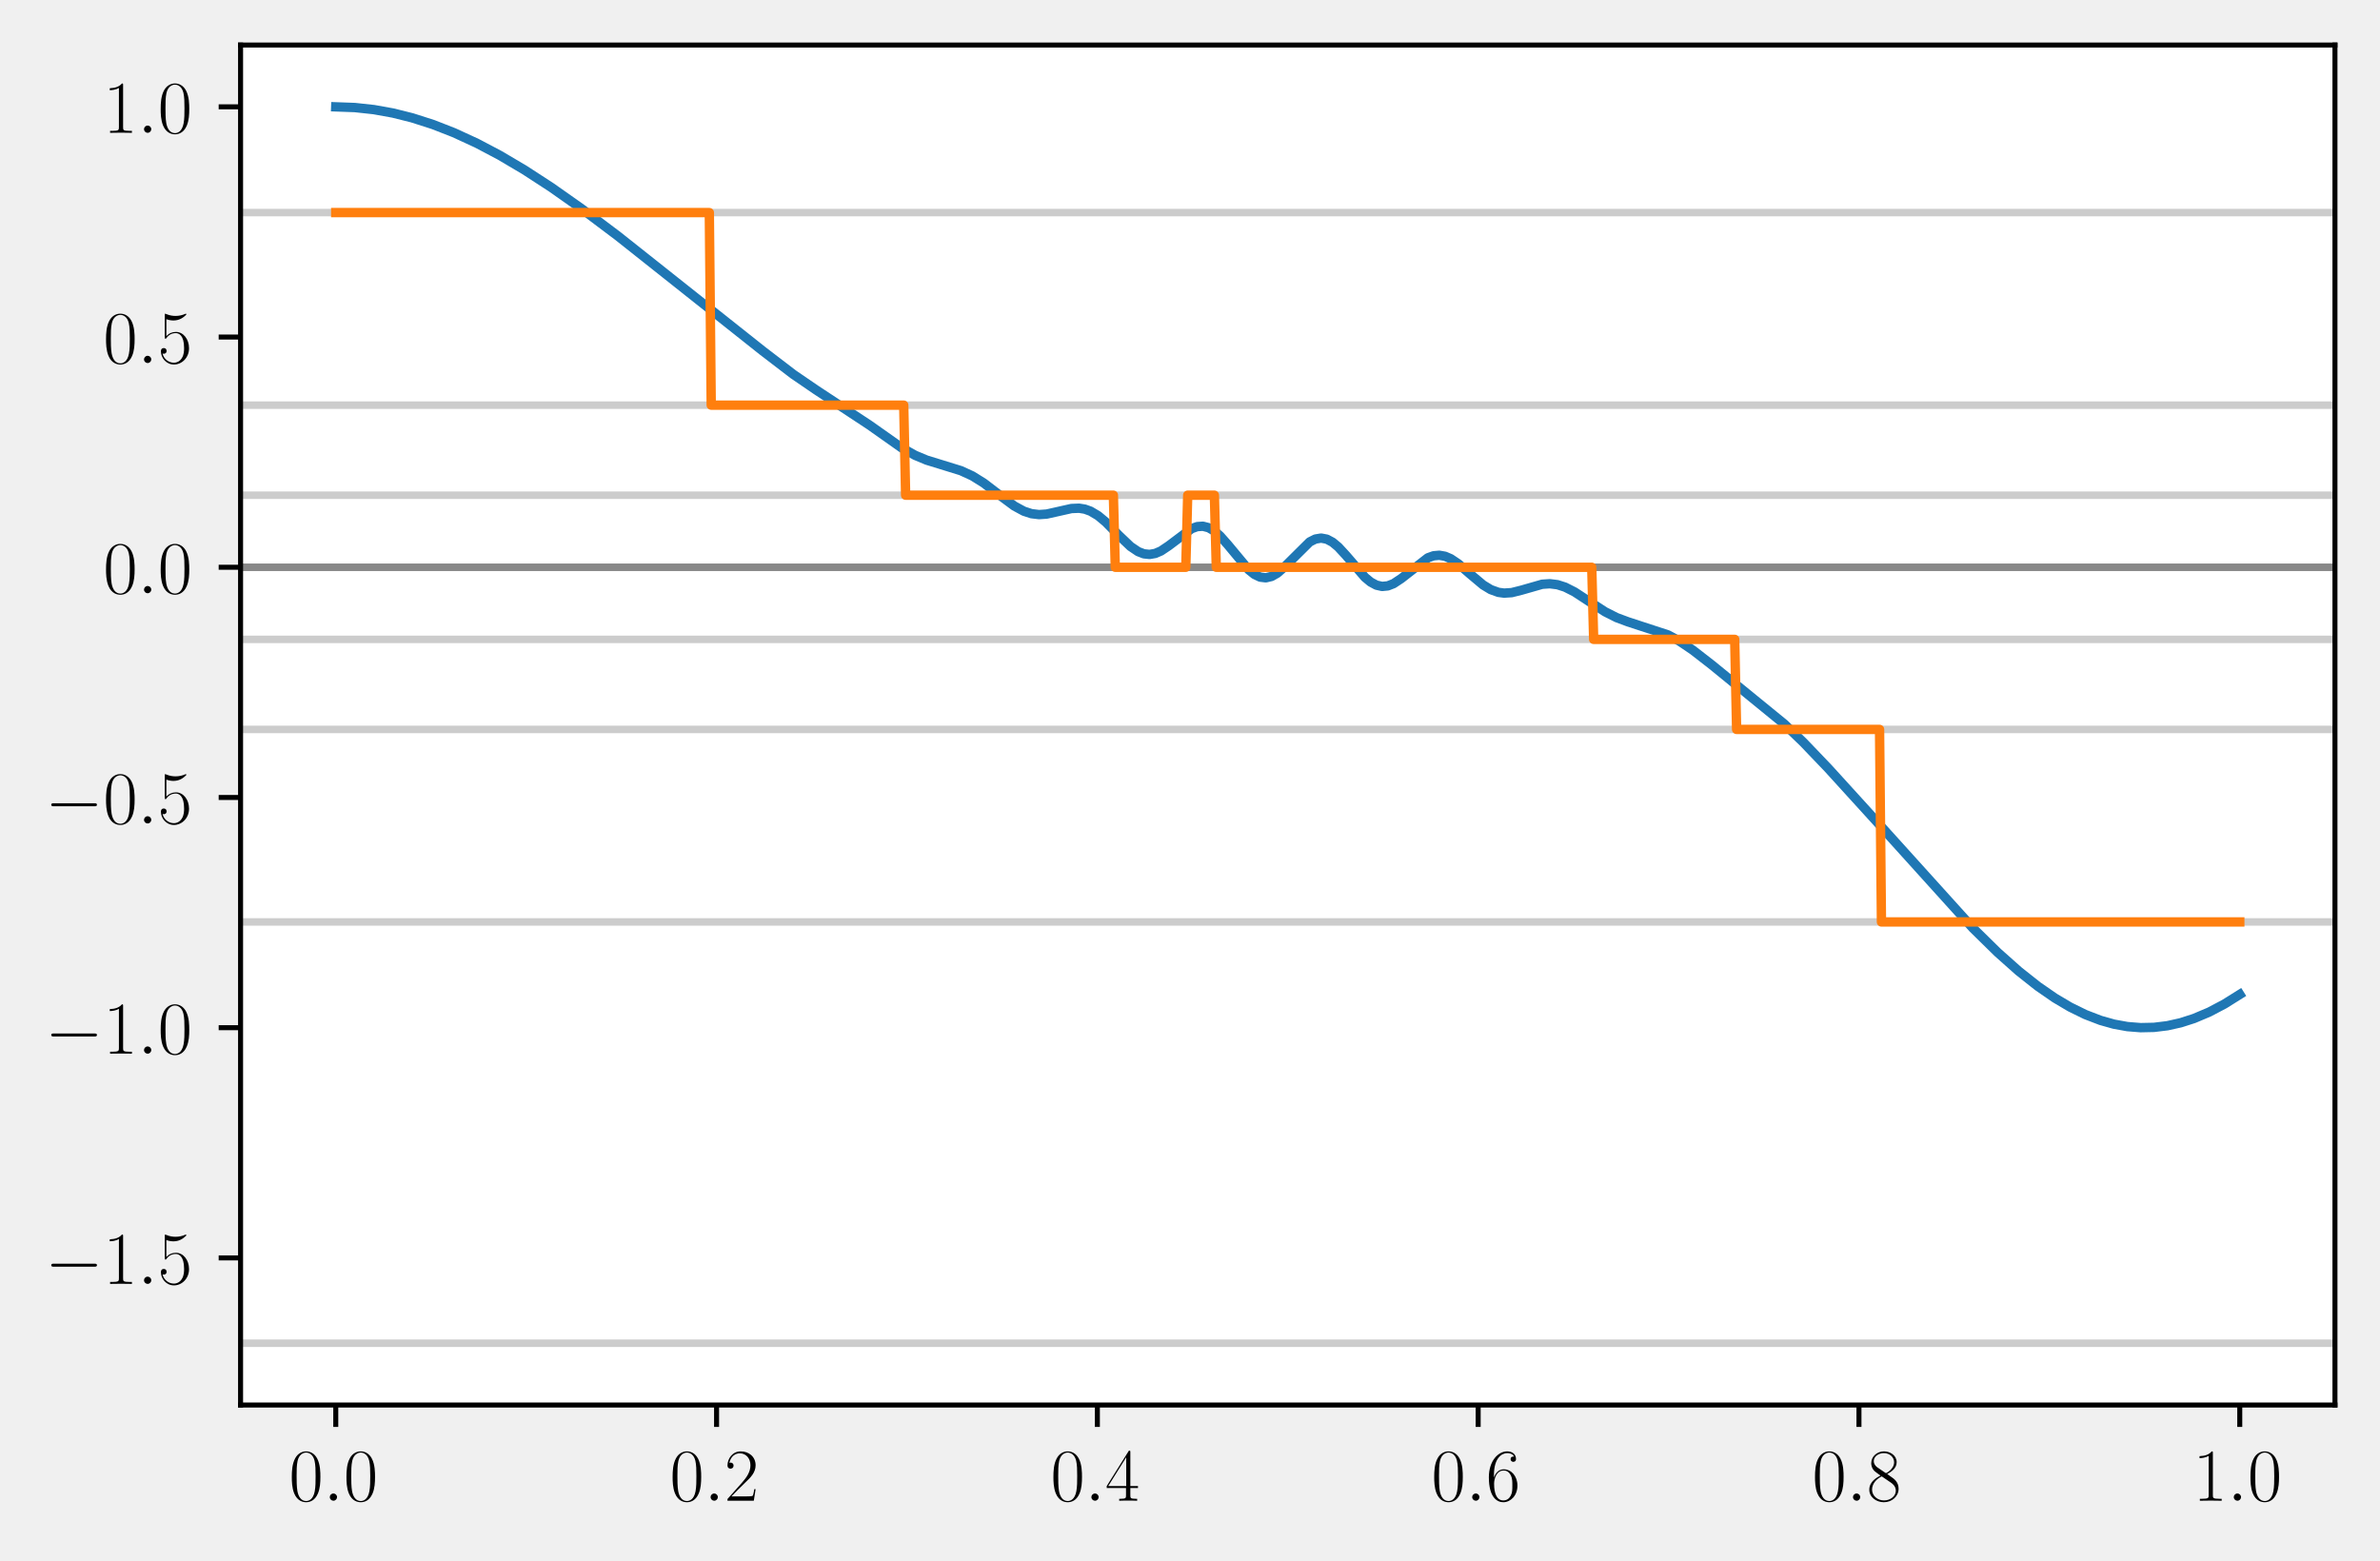
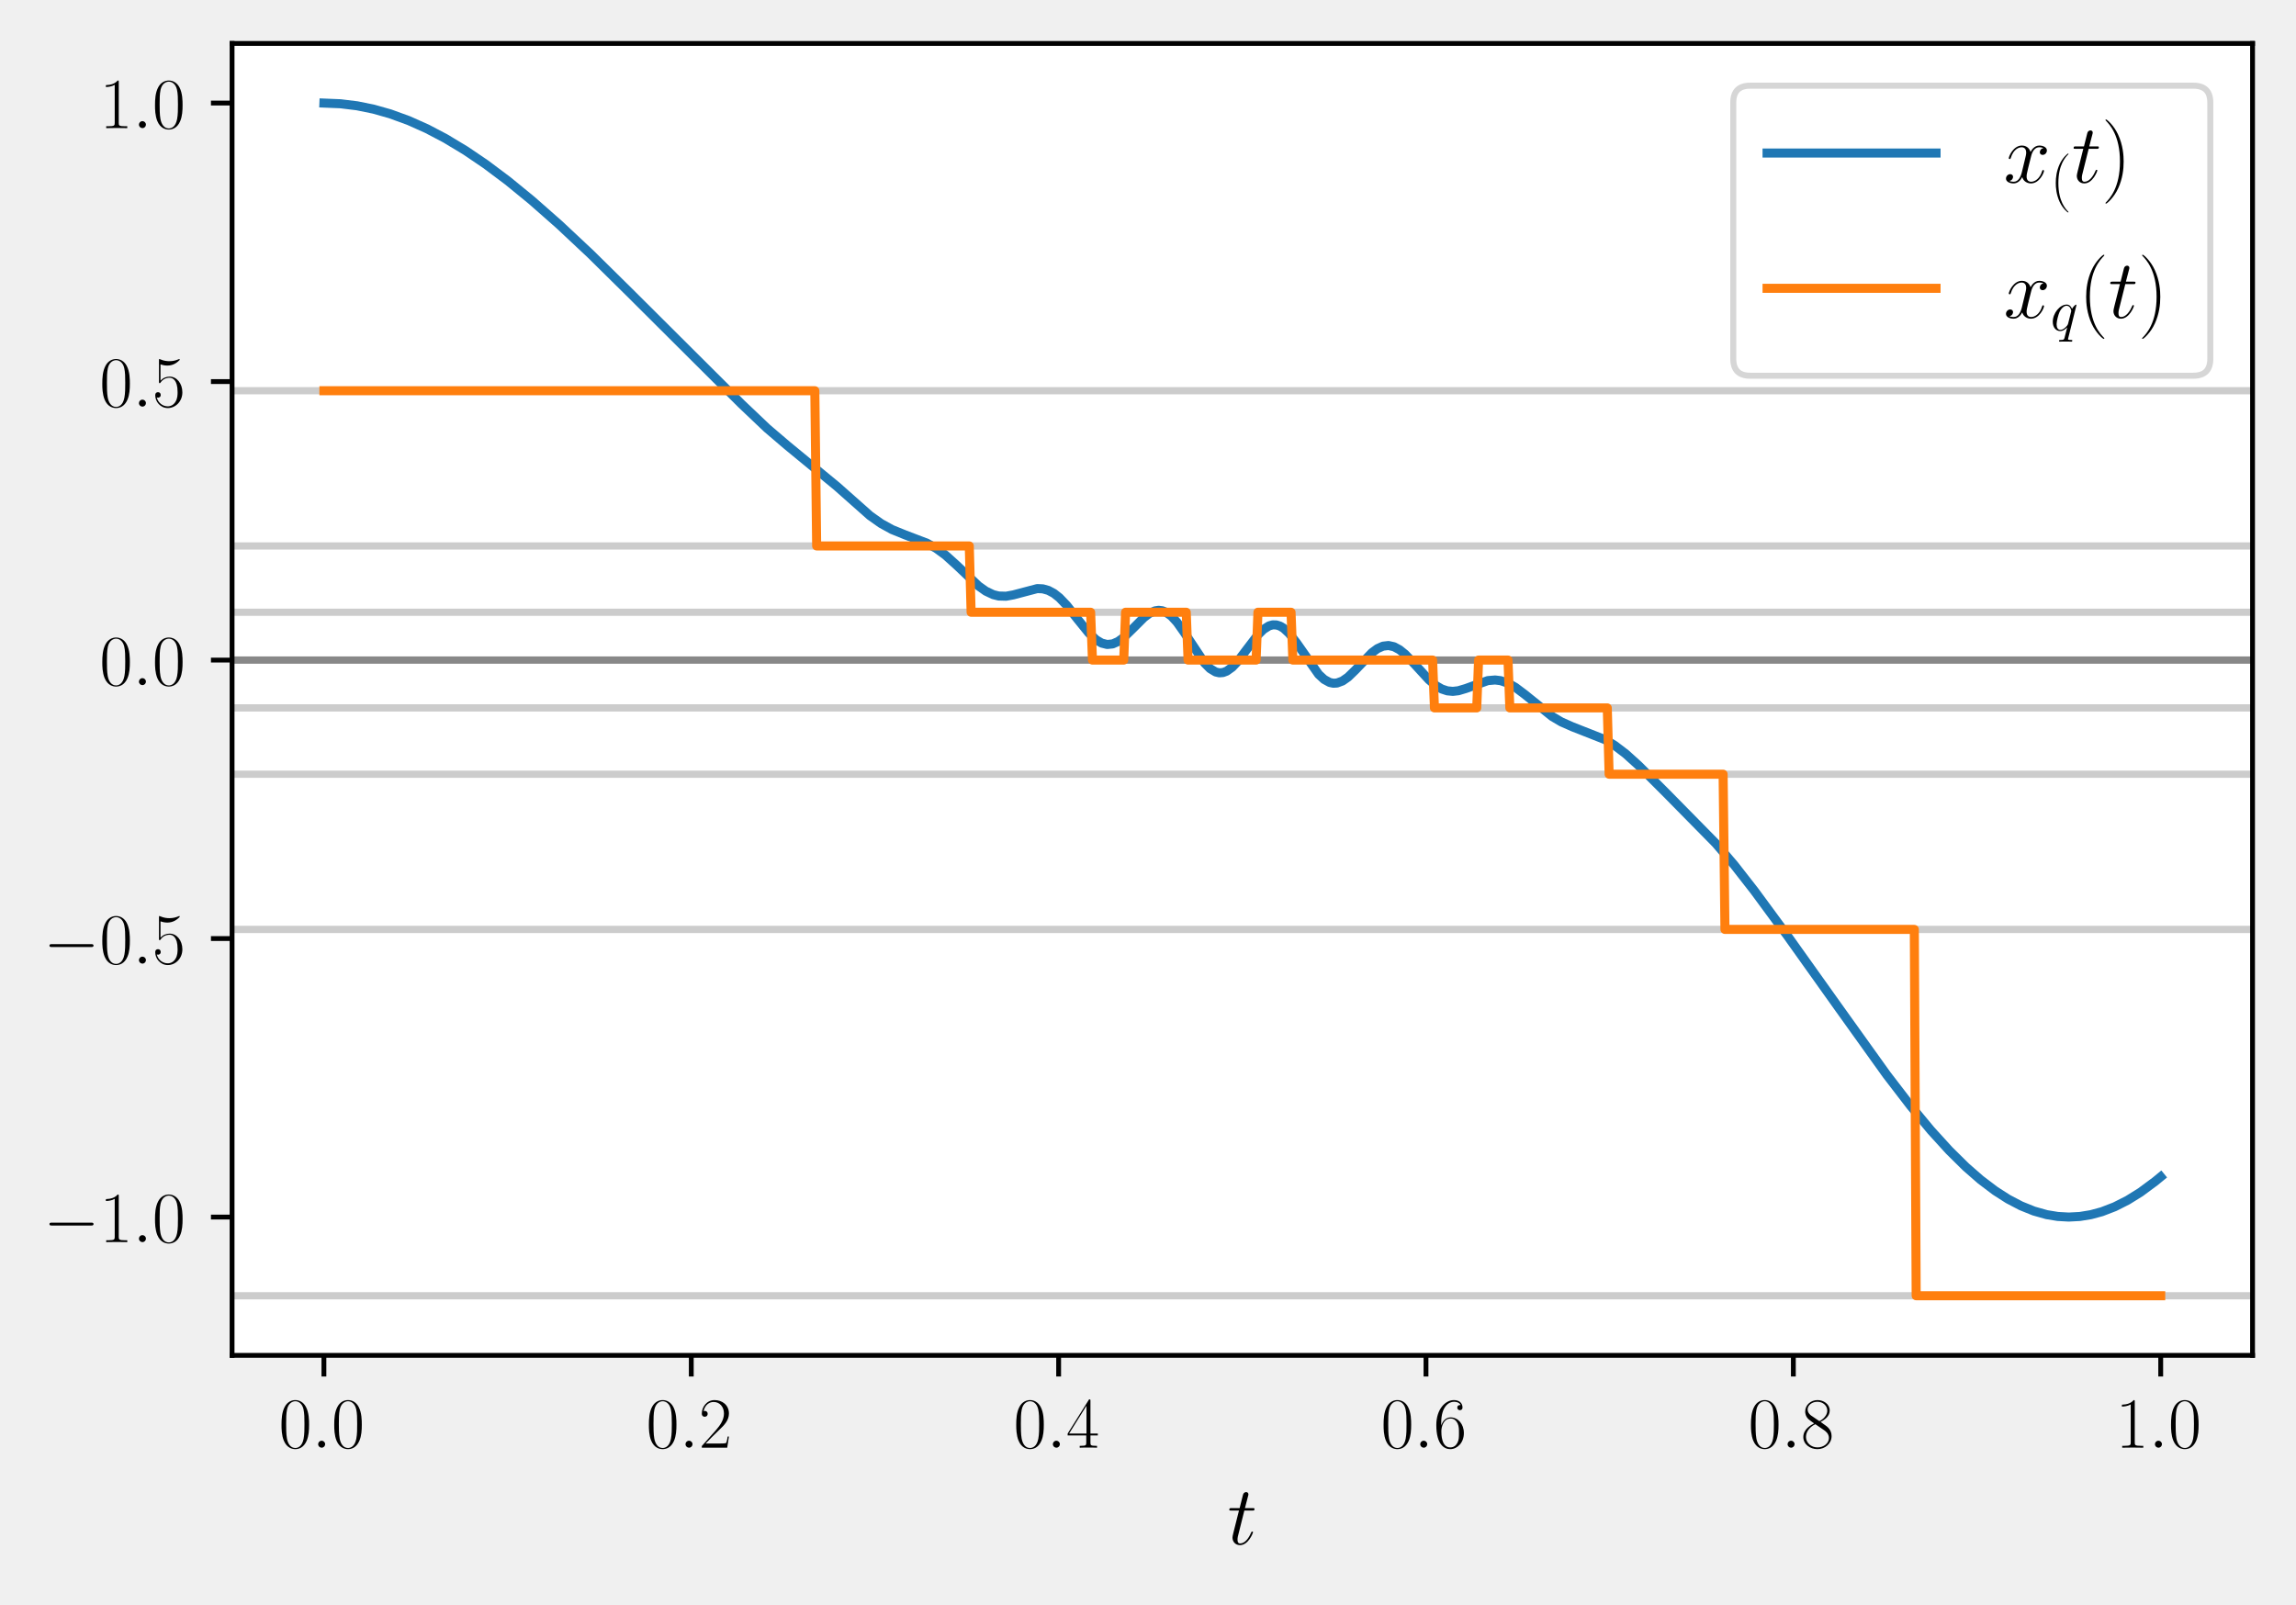
- <svg xmlns="http://www.w3.org/2000/svg" xmlns:xlink="http://www.w3.org/1999/xlink" height="249.467pt" version="1.1" viewBox="0 0 380.456 249.467" width="380.456pt">
+ <svg xmlns="http://www.w3.org/2000/svg" xmlns:xlink="http://www.w3.org/1999/xlink" height="265.865pt" version="1.1" viewBox="0 0 380.456 265.865" width="380.456pt">
  <defs>
    <style type="text/css">*{stroke-linecap:butt;stroke-linejoin:round;}</style>
  </defs>
  <g id="figure_1">
    <g id="patch_1">
-       <path d="M 0 249.467  L 380.456 249.467  L 380.456 0  L 0 0  z " style="fill:none;" />
+       <path d="M 0 265.865  L 380.456 265.865  L 380.456 0  L 0 0  z " style="fill:none;" />
    </g>
    <g id="axes_1">
      <g id="patch_2">
        <path d="M 38.456 224.64  L 373.256 224.64  L 373.256 7.2  L 38.456 7.2  z " style="fill:#ffffff;" />
      </g>
      <g id="matplotlib.axis_1">
        <g id="xtick_1">
          <g id="line2d_1">
            <defs>
-               <path d="M 0 0  L 0 3.5  " id="m17c7dc6beb" style="stroke:#000000;stroke-width:0.8;" />
-             </defs>
-             <g>
-               <use style="stroke:#000000;stroke-width:0.8;" x="53.674" xlink:href="#m17c7dc6beb" y="224.64" />
+               <path d="M 0 0  L 0 3.5  " id="m3c970d359f" style="stroke:#000000;stroke-width:0.8;" />
+             </defs>
+             <g>
+               <use style="stroke:#000000;stroke-width:0.8;" x="53.674" xlink:href="#m3c970d359f" y="224.64" />
            </g>
          </g>
          <g id="text_1">
            <g transform="translate(46.19549 239.9422)scale(0.12 -0.12)">
              <defs>
                <path d="M 2688 2038  C 2688 2430 2682 3099 2413 3613  C 2176 4063 1798 4224 1466 4224  C 1158 4224 768 4082 525 3620  C 269 3137 243 2539 243 2038  C 243 1671 250 1112 448 623  C 723 -39 1216 -128 1466 -128  C 1760 -128 2208 -7 2470 604  C 2662 1048 2688 1568 2688 2038  z M 1466 -26  C 1056 -26 813 328 723 816  C 653 1196 653 1749 653 2109  C 653 2604 653 3015 736 3407  C 858 3954 1216 4121 1466 4121  C 1728 4121 2067 3947 2189 3420  C 2272 3054 2278 2623 2278 2109  C 2278 1691 2278 1176 2202 797  C 2067 96 1690 -26 1466 -26  z " id="CMR17-30" transform="scale(0.015625)" />
                <path d="M 1178 307  C 1178 492 1024 620 870 620  C 685 620 557 467 557 313  C 557 128 710 0 864 0  C 1050 0 1178 153 1178 307  z " id="CMMI12-3a" transform="scale(0.015625)" />
              </defs>
              <use transform="scale(0.996264)" xlink:href="#CMR17-30" />
              <use transform="translate(45.69048 0)scale(0.996264)" xlink:href="#CMMI12-3a" />
              <use transform="translate(72.78765 0)scale(0.996264)" xlink:href="#CMR17-30" />
            </g>
          </g>
        </g>
        <g id="xtick_2">
          <g id="line2d_2">
            <g>
-               <use style="stroke:#000000;stroke-width:0.8;" x="114.547" xlink:href="#m17c7dc6beb" y="224.64" />
+               <use style="stroke:#000000;stroke-width:0.8;" x="114.547" xlink:href="#m3c970d359f" y="224.64" />
            </g>
          </g>
          <g id="text_2">
            <g transform="translate(107.0682 239.9422)scale(0.12 -0.12)">
              <defs>
                <path d="M 2669 990  L 2554 990  C 2490 537 2438 460 2413 422  C 2381 371 1920 371 1830 371  L 602 371  C 832 620 1280 1073 1824 1596  C 2214 1966 2669 2400 2669 3033  C 2669 3788 2067 4224 1395 4224  C 691 4224 262 3603 262 3027  C 262 2777 448 2745 525 2745  C 589 2745 781 2783 781 3007  C 781 3206 614 3264 525 3264  C 486 3264 448 3257 422 3244  C 544 3788 915 4057 1306 4057  C 1862 4057 2227 3616 2227 3033  C 2227 2477 1901 1998 1536 1583  L 262 147  L 262 0  L 2515 0  L 2669 990  z " id="CMR17-32" transform="scale(0.015625)" />
              </defs>
              <use transform="scale(0.996264)" xlink:href="#CMR17-30" />
              <use transform="translate(45.69048 0)scale(0.996264)" xlink:href="#CMMI12-3a" />
              <use transform="translate(72.78765 0)scale(0.996264)" xlink:href="#CMR17-32" />
            </g>
          </g>
        </g>
        <g id="xtick_3">
          <g id="line2d_3">
            <g>
-               <use style="stroke:#000000;stroke-width:0.8;" x="175.42" xlink:href="#m17c7dc6beb" y="224.64" />
+               <use style="stroke:#000000;stroke-width:0.8;" x="175.42" xlink:href="#m3c970d359f" y="224.64" />
            </g>
          </g>
          <g id="text_3">
            <g transform="translate(167.9409 239.9422)scale(0.12 -0.12)">
              <defs>
                <path d="M 2150 4147  C 2150 4281 2144 4288 2029 4288  L 128 1254  L 128 1088  L 1779 1088  L 1779 460  C 1779 230 1766 166 1318 166  L 1197 166  L 1197 0  C 1402 12 1747 12 1965 12  C 2182 12 2528 12 2733 0  L 2733 166  L 2611 166  C 2163 166 2150 230 2150 460  L 2150 1088  L 2803 1088  L 2803 1254  L 2150 1254  L 2150 4147  z M 1798 3723  L 1798 1254  L 256 1254  L 1798 3723  z " id="CMR17-34" transform="scale(0.015625)" />
              </defs>
              <use transform="scale(0.996264)" xlink:href="#CMR17-30" />
              <use transform="translate(45.69048 0)scale(0.996264)" xlink:href="#CMMI12-3a" />
              <use transform="translate(72.78765 0)scale(0.996264)" xlink:href="#CMR17-34" />
            </g>
          </g>
        </g>
        <g id="xtick_4">
          <g id="line2d_4">
            <g>
-               <use style="stroke:#000000;stroke-width:0.8;" x="236.292" xlink:href="#m17c7dc6beb" y="224.64" />
+               <use style="stroke:#000000;stroke-width:0.8;" x="236.292" xlink:href="#m3c970d359f" y="224.64" />
            </g>
          </g>
          <g id="text_4">
            <g transform="translate(228.8137 239.9422)scale(0.12 -0.12)">
              <defs>
                <path d="M 678 2198  C 678 3712 1395 4076 1811 4076  C 1946 4076 2272 4049 2400 3782  C 2298 3782 2106 3782 2106 3558  C 2106 3385 2246 3328 2336 3328  C 2394 3328 2566 3353 2566 3571  C 2566 3987 2246 4224 1805 4224  C 1043 4224 243 3411 243 2011  C 243 257 966 -128 1478 -128  C 2099 -128 2688 431 2688 1295  C 2688 2101 2170 2688 1517 2688  C 1126 2688 838 2430 678 1979  L 678 2198  z M 1478 25  C 691 25 691 1212 691 1450  C 691 1914 909 2585 1504 2585  C 1613 2585 1926 2585 2138 2140  C 2253 1889 2253 1624 2253 1302  C 2253 954 2253 696 2118 438  C 1978 173 1773 25 1478 25  z " id="CMR17-36" transform="scale(0.015625)" />
              </defs>
              <use transform="scale(0.996264)" xlink:href="#CMR17-30" />
              <use transform="translate(45.69048 0)scale(0.996264)" xlink:href="#CMMI12-3a" />
              <use transform="translate(72.78765 0)scale(0.996264)" xlink:href="#CMR17-36" />
            </g>
          </g>
        </g>
        <g id="xtick_5">
          <g id="line2d_5">
            <g>
-               <use style="stroke:#000000;stroke-width:0.8;" x="297.165" xlink:href="#m17c7dc6beb" y="224.64" />
+               <use style="stroke:#000000;stroke-width:0.8;" x="297.165" xlink:href="#m3c970d359f" y="224.64" />
            </g>
          </g>
          <g id="text_5">
            <g transform="translate(289.6864 239.9422)scale(0.12 -0.12)">
              <defs>
                <path d="M 1741 2289  C 2144 2494 2554 2803 2554 3298  C 2554 3884 1990 4224 1472 4224  C 890 4224 378 3800 378 3215  C 378 3054 416 2777 666 2533  C 730 2469 998 2276 1171 2154  C 883 2006 211 1652 211 945  C 211 282 838 -128 1459 -128  C 2144 -128 2720 366 2720 1022  C 2720 1607 2330 1877 2074 2051  L 1741 2289  z M 902 2855  C 851 2887 595 3086 595 3388  C 595 3781 998 4076 1459 4076  C 1965 4076 2336 3716 2336 3298  C 2336 2700 1670 2359 1638 2359  C 1632 2359 1626 2359 1574 2398  L 902 2855  z M 2080 1536  C 2176 1466 2483 1253 2483 861  C 2483 385 2010 25 1472 25  C 890 25 448 443 448 951  C 448 1459 838 1884 1280 2083  L 2080 1536  z " id="CMR17-38" transform="scale(0.015625)" />
              </defs>
              <use transform="scale(0.996264)" xlink:href="#CMR17-30" />
              <use transform="translate(45.69048 0)scale(0.996264)" xlink:href="#CMMI12-3a" />
              <use transform="translate(72.78765 0)scale(0.996264)" xlink:href="#CMR17-38" />
            </g>
          </g>
        </g>
        <g id="xtick_6">
          <g id="line2d_6">
            <g>
-               <use style="stroke:#000000;stroke-width:0.8;" x="358.038" xlink:href="#m17c7dc6beb" y="224.64" />
+               <use style="stroke:#000000;stroke-width:0.8;" x="358.038" xlink:href="#m3c970d359f" y="224.64" />
            </g>
          </g>
          <g id="text_6">
            <g transform="translate(350.5591 239.9422)scale(0.12 -0.12)">
              <defs>
                <path d="M 1702 4083  C 1702 4217 1696 4224 1606 4224  C 1357 3927 979 3833 621 3820  C 602 3820 570 3820 563 3808  C 557 3795 557 3782 557 3648  C 755 3648 1088 3686 1344 3839  L 1344 467  C 1344 243 1331 166 781 166  L 589 166  L 589 0  C 896 6 1216 12 1523 12  C 1830 12 2150 6 2458 0  L 2458 166  L 2266 166  C 1715 166 1702 236 1702 467  L 1702 4083  z " id="CMR17-31" transform="scale(0.015625)" />
              </defs>
              <use transform="scale(0.996264)" xlink:href="#CMR17-31" />
              <use transform="translate(45.69048 0)scale(0.996264)" xlink:href="#CMMI12-3a" />
              <use transform="translate(72.78765 0)scale(0.996264)" xlink:href="#CMR17-30" />
            </g>
+           </g>
+         </g>
+         <g id="text_7">
+           <g transform="translate(203.3903 255.9527)scale(0.14 -0.14)">
+             <defs>
+               <path d="M 1286 2566  L 1875 2566  C 1997 2566 2061 2566 2061 2681  C 2061 2752 2022 2752 1894 2752  L 1331 2752  L 1568 3664  C 1594 3752 1594 3764 1594 3808  C 1594 3910 1510 3968 1427 3968  C 1376 3968 1229 3948 1178 3746  L 928 2752  L 326 2752  C 198 2752 141 2752 141 2630  C 141 2566 186 2566 307 2566  L 877 2566  L 454 881  C 403 657 384 593 384 510  C 384 210 595 -64 954 -64  C 1600 -64 1946 868 1946 913  C 1946 951 1920 970 1882 970  C 1869 970 1843 970 1830 944  C 1824 938 1818 932 1773 830  C 1638 510 1344 64 973 64  C 781 64 768 223 768 364  C 768 370 768 491 787 568  L 1286 2566  z " id="CMMI12-74" transform="scale(0.015625)" />
+             </defs>
+             <use transform="scale(0.996264)" xlink:href="#CMMI12-74" />
          </g>
        </g>
      </g>
      <g id="matplotlib.axis_2">
        <g id="ytick_1">
          <g id="line2d_7">
            <defs>
-               <path d="M 0 0  L -3.5 0  " id="mb7795f0b8e" style="stroke:#000000;stroke-width:0.8;" />
-             </defs>
-             <g>
-               <use style="stroke:#000000;stroke-width:0.8;" x="38.456" xlink:href="#mb7795f0b8e" y="201.122" />
-             </g>
-           </g>
-           <g id="text_7">
-             <g transform="translate(7.2 205.2735)scale(0.12 -0.12)">
+               <path d="M 0 0  L -3.5 0  " id="m83a91062e5" style="stroke:#000000;stroke-width:0.8;" />
+             </defs>
+             <g>
+               <use style="stroke:#000000;stroke-width:0.8;" x="38.456" xlink:href="#m83a91062e5" y="201.719" />
+             </g>
+           </g>
+           <g id="text_8">
+             <g transform="translate(7.2 205.8698)scale(0.12 -0.12)">
              <defs>
                <path d="M 4218 1472  C 4326 1472 4442 1472 4442 1600  C 4442 1728 4326 1728 4218 1728  L 755 1728  C 646 1728 531 1728 531 1600  C 531 1472 646 1472 755 1472  L 4218 1472  z " id="CMSY10-0" transform="scale(0.015625)" />
-                 <path d="M 730 3750  C 794 3724 1056 3641 1325 3641  C 1920 3641 2246 3961 2432 4140  C 2432 4191 2432 4224 2394 4224  C 2387 4224 2374 4224 2323 4198  C 2099 4102 1837 4032 1517 4032  C 1325 4032 1037 4055 723 4191  C 653 4224 640 4224 634 4224  C 602 4224 595 4217 595 4090  L 595 2231  C 595 2113 595 2080 659 2080  C 691 2080 704 2093 736 2139  C 941 2435 1222 2560 1542 2560  C 1766 2560 2246 2415 2246 1293  C 2246 1087 2246 716 2054 422  C 1894 159 1645 25 1370 25  C 947 25 518 319 403 812  C 429 806 480 793 506 793  C 589 793 749 838 749 1036  C 749 1209 627 1280 506 1280  C 358 1280 262 1190 262 1011  C 262 454 704 -128 1382 -128  C 2042 -128 2669 441 2669 1267  C 2669 2054 2170 2662 1549 2662  C 1222 2662 947 2540 730 2304  L 730 3750  z " id="CMR17-35" transform="scale(0.015625)" />
-               </defs>
-               <use transform="scale(0.996264)" xlink:href="#CMSY10-0" />
-               <use transform="translate(77.48747 0)scale(0.996264)" xlink:href="#CMR17-31" />
-               <use transform="translate(123.1779 0)scale(0.996264)" xlink:href="#CMMI12-3a" />
-               <use transform="translate(150.2751 0)scale(0.996264)" xlink:href="#CMR17-35" />
-             </g>
-           </g>
-         </g>
-         <g id="ytick_2">
-           <g id="line2d_8">
-             <g>
-               <use style="stroke:#000000;stroke-width:0.8;" x="38.456" xlink:href="#mb7795f0b8e" y="164.315" />
-             </g>
-           </g>
-           <g id="text_8">
-             <g transform="translate(7.2 168.4657)scale(0.12 -0.12)">
+               </defs>
              <use transform="scale(0.996264)" xlink:href="#CMSY10-0" />
              <use transform="translate(77.48747 0)scale(0.996264)" xlink:href="#CMR17-31" />
              <use transform="translate(123.1779 0)scale(0.996264)" xlink:href="#CMMI12-3a" />
              <use transform="translate(150.2751 0)scale(0.996264)" xlink:href="#CMR17-30" />
            </g>
          </g>
        </g>
-         <g id="ytick_3">
-           <g id="line2d_9">
-             <g>
-               <use style="stroke:#000000;stroke-width:0.8;" x="38.456" xlink:href="#mb7795f0b8e" y="127.507" />
+         <g id="ytick_2">
+           <g id="line2d_8">
+             <g>
+               <use style="stroke:#000000;stroke-width:0.8;" x="38.456" xlink:href="#m83a91062e5" y="155.56" />
            </g>
          </g>
          <g id="text_9">
-             <g transform="translate(7.2 131.658)scale(0.12 -0.12)">
+             <g transform="translate(7.2 159.711)scale(0.12 -0.12)">
+               <defs>
+                 <path d="M 730 3750  C 794 3724 1056 3641 1325 3641  C 1920 3641 2246 3961 2432 4140  C 2432 4191 2432 4224 2394 4224  C 2387 4224 2374 4224 2323 4198  C 2099 4102 1837 4032 1517 4032  C 1325 4032 1037 4055 723 4191  C 653 4224 640 4224 634 4224  C 602 4224 595 4217 595 4090  L 595 2231  C 595 2113 595 2080 659 2080  C 691 2080 704 2093 736 2139  C 941 2435 1222 2560 1542 2560  C 1766 2560 2246 2415 2246 1293  C 2246 1087 2246 716 2054 422  C 1894 159 1645 25 1370 25  C 947 25 518 319 403 812  C 429 806 480 793 506 793  C 589 793 749 838 749 1036  C 749 1209 627 1280 506 1280  C 358 1280 262 1190 262 1011  C 262 454 704 -128 1382 -128  C 2042 -128 2669 441 2669 1267  C 2669 2054 2170 2662 1549 2662  C 1222 2662 947 2540 730 2304  L 730 3750  z " id="CMR17-35" transform="scale(0.015625)" />
+               </defs>
              <use transform="scale(0.996264)" xlink:href="#CMSY10-0" />
              <use transform="translate(77.48747 0)scale(0.996264)" xlink:href="#CMR17-30" />
              <use transform="translate(123.1779 0)scale(0.996264)" xlink:href="#CMMI12-3a" />
              <use transform="translate(150.2751 0)scale(0.996264)" xlink:href="#CMR17-35" />
            </g>
          </g>
        </g>
+         <g id="ytick_3">
+           <g id="line2d_9">
+             <g>
+               <use style="stroke:#000000;stroke-width:0.8;" x="38.456" xlink:href="#m83a91062e5" y="109.401" />
+             </g>
+           </g>
+           <g id="text_10">
+             <g transform="translate(16.49849 113.5523)scale(0.12 -0.12)">
+               <use transform="scale(0.996264)" xlink:href="#CMR17-30" />
+               <use transform="translate(45.69048 0)scale(0.996264)" xlink:href="#CMMI12-3a" />
+               <use transform="translate(72.78765 0)scale(0.996264)" xlink:href="#CMR17-30" />
+             </g>
+           </g>
+         </g>
        <g id="ytick_4">
          <g id="line2d_10">
            <g>
-               <use style="stroke:#000000;stroke-width:0.8;" x="38.456" xlink:href="#mb7795f0b8e" y="90.699" />
-             </g>
-           </g>
-           <g id="text_10">
-             <g transform="translate(16.49849 94.85022)scale(0.12 -0.12)">
-               <use transform="scale(0.996264)" xlink:href="#CMR17-30" />
-               <use transform="translate(45.69048 0)scale(0.996264)" xlink:href="#CMMI12-3a" />
-               <use transform="translate(72.78765 0)scale(0.996264)" xlink:href="#CMR17-30" />
+               <use style="stroke:#000000;stroke-width:0.8;" x="38.456" xlink:href="#m83a91062e5" y="63.242" />
+             </g>
+           </g>
+           <g id="text_11">
+             <g transform="translate(16.49849 67.39349)scale(0.12 -0.12)">
+               <use transform="scale(0.996264)" xlink:href="#CMR17-30" />
+               <use transform="translate(45.69048 0)scale(0.996264)" xlink:href="#CMMI12-3a" />
+               <use transform="translate(72.78765 0)scale(0.996264)" xlink:href="#CMR17-35" />
            </g>
          </g>
        </g>
        <g id="ytick_5">
          <g id="line2d_11">
            <g>
-               <use style="stroke:#000000;stroke-width:0.8;" x="38.456" xlink:href="#mb7795f0b8e" y="53.891" />
-             </g>
-           </g>
-           <g id="text_11">
-             <g transform="translate(16.49849 58.04247)scale(0.12 -0.12)">
-               <use transform="scale(0.996264)" xlink:href="#CMR17-30" />
-               <use transform="translate(45.69048 0)scale(0.996264)" xlink:href="#CMMI12-3a" />
-               <use transform="translate(72.78765 0)scale(0.996264)" xlink:href="#CMR17-35" />
-             </g>
-           </g>
-         </g>
-         <g id="ytick_6">
-           <g id="line2d_12">
-             <g>
-               <use style="stroke:#000000;stroke-width:0.8;" x="38.456" xlink:href="#mb7795f0b8e" y="17.084" />
+               <use style="stroke:#000000;stroke-width:0.8;" x="38.456" xlink:href="#m83a91062e5" y="17.084" />
            </g>
          </g>
          <g id="text_12">
            <g transform="translate(16.49849 21.23473)scale(0.12 -0.12)">
              <use transform="scale(0.996264)" xlink:href="#CMR17-31" />
              <use transform="translate(45.69048 0)scale(0.996264)" xlink:href="#CMMI12-3a" />
              <use transform="translate(72.78765 0)scale(0.996264)" xlink:href="#CMR17-30" />
            </g>
          </g>
        </g>
      </g>
+       <g id="line2d_12">
+         <path clip-path="url(#p84164bb03e)" d="M 38.456 214.756  L 373.256 214.756  " style="fill:none;stroke:#cccccc;stroke-linecap:square;stroke-width:1.2;" />
+       </g>
      <g id="line2d_13">
-         <path clip-path="url(#pee37bb0361)" d="M 38.456 214.756  L 373.256 214.756  " style="fill:none;stroke:#cccccc;stroke-linecap:square;stroke-width:1.2;" />
+         <path clip-path="url(#p84164bb03e)" d="M 38.456 154.043  L 373.256 154.043  " style="fill:none;stroke:#cccccc;stroke-linecap:square;stroke-width:1.2;" />
      </g>
      <g id="line2d_14">
-         <path clip-path="url(#pee37bb0361)" d="M 38.456 147.407  L 373.256 147.407  " style="fill:none;stroke:#cccccc;stroke-linecap:square;stroke-width:1.2;" />
+         <path clip-path="url(#p84164bb03e)" d="M 38.456 128.317  L 373.256 128.317  " style="fill:none;stroke:#cccccc;stroke-linecap:square;stroke-width:1.2;" />
      </g>
      <g id="line2d_15">
-         <path clip-path="url(#pee37bb0361)" d="M 38.456 116.621  L 373.256 116.621  " style="fill:none;stroke:#cccccc;stroke-linecap:square;stroke-width:1.2;" />
+         <path clip-path="url(#p84164bb03e)" d="M 38.456 117.328  L 373.256 117.328  " style="fill:none;stroke:#cccccc;stroke-linecap:square;stroke-width:1.2;" />
      </g>
      <g id="line2d_16">
-         <path clip-path="url(#pee37bb0361)" d="M 38.456 102.225  L 373.256 102.225  " style="fill:none;stroke:#cccccc;stroke-linecap:square;stroke-width:1.2;" />
+         <path clip-path="url(#p84164bb03e)" d="M 38.456 109.401  L 373.256 109.401  " style="fill:none;stroke:#cccccc;stroke-linecap:square;stroke-width:1.2;" />
      </g>
      <g id="line2d_17">
-         <path clip-path="url(#pee37bb0361)" d="M 38.456 90.699  L 373.256 90.699  " style="fill:none;stroke:#cccccc;stroke-linecap:square;stroke-width:1.2;" />
+         <path clip-path="url(#p84164bb03e)" d="M 38.456 101.474  L 373.256 101.474  " style="fill:none;stroke:#cccccc;stroke-linecap:square;stroke-width:1.2;" />
      </g>
      <g id="line2d_18">
-         <path clip-path="url(#pee37bb0361)" d="M 38.456 79.173  L 373.256 79.173  " style="fill:none;stroke:#cccccc;stroke-linecap:square;stroke-width:1.2;" />
+         <path clip-path="url(#p84164bb03e)" d="M 38.456 90.485  L 373.256 90.485  " style="fill:none;stroke:#cccccc;stroke-linecap:square;stroke-width:1.2;" />
      </g>
      <g id="line2d_19">
-         <path clip-path="url(#pee37bb0361)" d="M 38.456 64.777  L 373.256 64.777  " style="fill:none;stroke:#cccccc;stroke-linecap:square;stroke-width:1.2;" />
+         <path clip-path="url(#p84164bb03e)" d="M 38.456 64.76  L 373.256 64.76  " style="fill:none;stroke:#cccccc;stroke-linecap:square;stroke-width:1.2;" />
      </g>
      <g id="line2d_20">
-         <path clip-path="url(#pee37bb0361)" d="M 38.456 33.991  L 373.256 33.991  " style="fill:none;stroke:#cccccc;stroke-linecap:square;stroke-width:1.2;" />
+         <path clip-path="url(#p84164bb03e)" d="M 38.456 109.401  L 373.256 109.401  " style="fill:none;stroke:#888888;stroke-linecap:square;stroke-width:1.2;" />
      </g>
      <g id="line2d_21">
-         <path clip-path="url(#pee37bb0361)" d="M 38.456 90.699  L 373.256 90.699  " style="fill:none;stroke:#888888;stroke-linecap:square;stroke-width:1.2;" />
+         <path clip-path="url(#p84164bb03e)" d="M 53.674 17.084  L 56.416 17.196  L 59.158 17.532  L 61.9 18.09  L 64.642 18.865  L 67.689 19.974  L 70.736 21.334  L 73.782 22.934  L 77.134 24.954  L 80.485 27.226  L 84.141 29.967  L 88.102 33.207  L 92.672 37.233  L 97.851 42.089  L 104.249 48.403  L 122.834 66.923  L 127.099 70.976  L 130.451 73.838  L 138.677 80.61  L 144.161 85.47  L 145.989 86.764  L 147.817 87.771  L 149.949 88.637  L 153.606 90.032  L 155.129 90.883  L 156.652 91.996  L 158.48 93.644  L 162.136 97.112  L 163.355 97.976  L 164.574 98.556  L 165.488 98.783  L 166.706 98.817  L 167.925 98.595  L 171.886 97.551  L 172.8 97.596  L 173.714 97.852  L 174.628 98.34  L 175.542 99.059  L 176.76 100.333  L 178.588 102.652  L 180.416 104.907  L 181.635 106.044  L 182.549 106.587  L 183.463 106.818  L 184.377 106.723  L 185.291 106.32  L 186.205 105.654  L 187.728 104.171  L 189.556 102.344  L 190.47 101.657  L 191.384 101.245  L 191.994 101.155  L 192.603 101.228  L 193.212 101.468  L 194.126 102.134  L 195.04 103.133  L 196.259 104.855  L 199.61 109.904  L 200.524 110.822  L 201.438 111.372  L 202.048 111.512  L 202.657 111.466  L 203.266 111.238  L 204.18 110.584  L 205.094 109.621  L 206.618 107.608  L 208.446 105.218  L 209.36 104.316  L 210.274 103.739  L 210.883 103.566  L 211.492 103.575  L 212.102 103.765  L 212.711 104.132  L 213.625 104.98  L 214.844 106.546  L 218.5 111.763  L 219.414 112.607  L 220.328 113.109  L 220.937 113.239  L 221.547 113.205  L 222.461 112.865  L 223.375 112.226  L 224.593 111.046  L 227.335 108.18  L 228.249 107.506  L 229.163 107.096  L 230.077 106.989  L 230.991 107.191  L 231.905 107.684  L 232.819 108.421  L 234.343 110.009  L 236.78 112.664  L 237.999 113.675  L 238.913 114.199  L 239.827 114.502  L 240.741 114.588  L 241.655 114.483  L 242.873 114.122  L 246.529 112.804  L 247.748 112.701  L 248.662 112.815  L 249.881 113.231  L 251.099 113.92  L 252.623 115.063  L 257.193 118.747  L 258.716 119.647  L 260.544 120.458  L 266.028 122.615  L 267.551 123.544  L 269.379 124.934  L 271.512 126.862  L 276.082 131.426  L 284.308 139.786  L 287.355 143.351  L 290.706 147.643  L 296.19 155.1  L 304.721 167.076  L 312.642 178.141  L 316.603 183.301  L 319.954 187.341  L 323.001 190.69  L 325.743 193.397  L 328.18 195.527  L 330.618 197.373  L 332.75 198.737  L 334.883 199.855  L 337.016 200.717  L 339.149 201.317  L 340.977 201.617  L 342.805 201.718  L 344.633 201.62  L 346.461 201.323  L 348.289 200.829  L 350.421 200.007  L 352.554 198.929  L 354.687 197.603  L 357.124 195.8  L 358.038 195.048  L 358.038 195.048  " style="fill:none;stroke:#1f77b4;stroke-linecap:square;stroke-width:1.5;" />
      </g>
      <g id="line2d_22">
-         <path clip-path="url(#pee37bb0361)" d="M 53.674 17.084  L 56.721 17.194  L 59.768 17.525  L 62.814 18.073  L 65.861 18.833  L 69.212 19.906  L 72.564 21.216  L 76.22 22.9  L 79.876 24.828  L 83.836 27.168  L 88.102 29.941  L 92.977 33.373  L 98.765 37.728  L 106.382 43.77  L 121.92 56.104  L 126.795 59.839  L 130.451 62.34  L 138.981 67.961  L 144.161 71.616  L 146.293 72.798  L 148.121 73.563  L 150.559 74.312  L 153.606 75.254  L 155.434 76.093  L 157.262 77.232  L 159.699 79.094  L 162.136 80.9  L 163.66 81.727  L 164.878 82.127  L 166.097 82.275  L 167.316 82.192  L 169.144 81.784  L 171.276 81.305  L 172.495 81.256  L 173.409 81.401  L 174.323 81.728  L 175.542 82.452  L 176.76 83.468  L 178.893 85.635  L 180.721 87.372  L 181.94 88.193  L 182.854 88.545  L 183.768 88.643  L 184.682 88.482  L 185.596 88.086  L 186.814 87.269  L 190.47 84.524  L 191.384 84.195  L 192.298 84.136  L 193.212 84.373  L 194.126 84.904  L 195.04 85.701  L 196.259 87.074  L 199.61 91.1  L 200.524 91.832  L 201.438 92.271  L 202.352 92.382  L 203.266 92.164  L 204.18 91.643  L 205.399 90.577  L 209.36 86.644  L 210.274 86.184  L 211.188 86.031  L 212.102 86.205  L 213.016 86.693  L 213.93 87.454  L 215.149 88.777  L 218.195 92.305  L 219.109 93.06  L 220.023 93.555  L 220.937 93.76  L 221.851 93.671  L 222.765 93.315  L 223.984 92.509  L 228.249 89.188  L 229.163 88.861  L 230.077 88.775  L 230.991 88.937  L 231.905 89.33  L 233.124 90.148  L 234.952 91.736  L 237.085 93.526  L 238.303 94.266  L 239.522 94.706  L 240.436 94.83  L 241.655 94.751  L 243.178 94.371  L 246.529 93.412  L 247.748 93.33  L 248.967 93.482  L 250.185 93.871  L 251.709 94.643  L 253.841 96.037  L 256.583 97.815  L 258.411 98.74  L 260.239 99.421  L 266.637 101.512  L 268.465 102.502  L 270.598 103.939  L 273.645 106.305  L 285.222 115.751  L 288.269 118.679  L 292.23 122.819  L 299.542 130.857  L 315.384 148.394  L 319.345 152.284  L 322.696 155.265  L 325.743 157.679  L 328.485 159.574  L 330.922 161.016  L 333.36 162.212  L 335.797 163.148  L 337.93 163.747  L 340.063 164.134  L 342.195 164.305  L 344.328 164.26  L 346.461 163.999  L 348.593 163.524  L 350.726 162.839  L 353.163 161.808  L 355.601 160.522  L 358.038 158.995  L 358.038 158.995  " style="fill:none;stroke:#1f77b4;stroke-linecap:square;stroke-width:1.5;" />
-       </g>
-       <g id="line2d_23">
-         <path clip-path="url(#pee37bb0361)" d="M 53.674 33.991  L 113.389 33.991  L 113.694 64.777  L 144.465 64.777  L 144.77 79.173  L 177.979 79.173  L 178.284 90.699  L 189.556 90.699  L 189.861 79.173  L 194.126 79.173  L 194.431 90.699  L 254.451 90.699  L 254.755 102.225  L 277.301 102.225  L 277.606 116.621  L 300.456 116.621  L 300.76 147.407  L 358.038 147.407  L 358.038 147.407  " style="fill:none;stroke:#ff7f0e;stroke-linecap:square;stroke-width:1.5;" />
+         <path clip-path="url(#p84164bb03e)" d="M 53.674 64.76  L 135.021 64.76  L 135.325 90.485  L 160.613 90.485  L 160.918 101.474  L 180.721 101.474  L 181.026 109.401  L 186.205 109.401  L 186.51 101.474  L 196.564 101.474  L 196.868 109.401  L 208.141 109.401  L 208.446 101.474  L 213.93 101.474  L 214.235 109.401  L 237.389 109.401  L 237.694 117.328  L 244.701 117.328  L 245.006 109.401  L 249.881 109.401  L 250.185 117.328  L 266.333 117.328  L 266.637 128.317  L 285.527 128.317  L 285.832 154.043  L 317.212 154.043  L 317.517 214.756  L 358.038 214.756  L 358.038 214.756  " style="fill:none;stroke:#ff7f0e;stroke-linecap:square;stroke-width:1.5;" />
      </g>
      <g id="patch_3">
        <path d="M 38.456 224.64  L 38.456 7.2  " style="fill:none;stroke:#000000;stroke-linecap:square;stroke-linejoin:miter;stroke-width:0.8;" />
      </g>
      <g id="patch_4">
        <path d="M 373.256 224.64  L 373.256 7.2  " style="fill:none;stroke:#000000;stroke-linecap:square;stroke-linejoin:miter;stroke-width:0.8;" />
      </g>
      <g id="patch_5">
        <path d="M 38.456 224.64  L 373.256 224.64  " style="fill:none;stroke:#000000;stroke-linecap:square;stroke-linejoin:miter;stroke-width:0.8;" />
      </g>
      <g id="patch_6">
        <path d="M 38.456 7.2  L 373.256 7.2  " style="fill:none;stroke:#000000;stroke-linecap:square;stroke-linejoin:miter;stroke-width:0.8;" />
+       </g>
+       <g id="legend_1">
+         <g id="patch_7">
+           <path d="M 290.01 62.271  L 363.456 62.271  Q 366.256 62.271 366.256 59.471  L 366.256 17  Q 366.256 14.2 363.456 14.2  L 290.01 14.2  Q 287.21 14.2 287.21 17  L 287.21 59.471  Q 287.21 62.271 290.01 62.271  z " style="fill:#ffffff;opacity:0.8;stroke:#cccccc;stroke-linejoin:miter;" />
+         </g>
+         <g id="line2d_23">
+           <path d="M 292.81 25.361  L 320.81 25.361  " style="fill:none;stroke:#1f77b4;stroke-linecap:square;stroke-width:1.5;" />
+         </g>
+         <g id="line2d_24" />
+         <g id="text_13">
+           <g transform="translate(332.0097 30.26077)scale(0.14 -0.14)">
+             <defs>
+               <path d="M 3034 2624  C 2829 2585 2752 2431 2752 2310  C 2752 2156 2874 2105 2963 2105  C 3155 2105 3290 2271 3290 2444  C 3290 2694 2982 2816 2714 2816  C 2323 2816 2106 2451 2048 2329  C 1901 2790 1504 2816 1389 2816  C 736 2816 390 1993 390 1849  C 390 1823 416 1790 461 1790  C 512 1790 525 1829 538 1855  C 755 2572 1184 2687 1370 2687  C 1658 2687 1715 2438 1715 2284  C 1715 2143 1677 1993 1600 1678  L 1382 778  C 1286 390 1101 64 762 64  C 730 64 570 64 435 126  C 666 166 717 358 717 435  C 717 563 621 640 499 640  C 346 640 179 505 179 300  C 179 57 480 -64 755 -64  C 1062 -64 1280 153 1414 415  C 1517 64 1837 -64 2074 -64  C 2726 -64 3072 751 3072 896  C 3072 929 3046 955 3008 955  C 2950 955 2944 922 2925 870  C 2752 300 2381 64 2093 64  C 1869 64 1747 204 1747 467  C 1747 607 1773 712 1875 1146  L 2099 2039  C 2195 2425 2413 2687 2707 2687  C 2720 2687 2899 2687 3034 2624  z " id="CMMI12-78" transform="scale(0.015625)" />
+               <path d="M 1958 -1562  C 1958 -1556 1958 -1543 1939 -1524  C 1645 -1223 858 -403 858 1596  C 858 3595 1632 4408 1946 4729  C 1946 4735 1958 4748 1958 4767  C 1958 4787 1939 4800 1914 4800  C 1843 4800 1299 4325 986 3620  C 666 2909 576 2218 576 1603  C 576 1141 621 360 1005 -467  C 1312 -1133 1837 -1600 1914 -1600  C 1946 -1600 1958 -1588 1958 -1562  z " id="CMR17-28" transform="scale(0.015625)" />
+               <path d="M 1683 1596  C 1683 2057 1638 2839 1254 3665  C 947 4332 422 4800 346 4800  C 326 4800 301 4793 301 4761  C 301 4748 307 4742 314 4729  C 621 4408 1402 3595 1402 1603  C 1402 -396 627 -1210 314 -1530  C 307 -1543 301 -1549 301 -1562  C 301 -1594 326 -1600 346 -1600  C 416 -1600 960 -1127 1274 -422  C 1594 289 1683 981 1683 1596  z " id="CMR17-29" transform="scale(0.015625)" />
+             </defs>
+             <use transform="scale(0.996264)" xlink:href="#CMMI12-78" />
+             <use transform="translate(55.43406 -17.92512)scale(0.697382)" xlink:href="#CMR17-28" />
+             <use transform="translate(80.62861 0)scale(0.996264)" xlink:href="#CMMI12-74" />
+             <use transform="translate(115.8549 0)scale(0.996264)" xlink:href="#CMR17-29" />
+           </g>
+         </g>
+         <g id="line2d_25">
+           <path d="M 292.81 47.781  L 320.81 47.781  " style="fill:none;stroke:#ff7f0e;stroke-linecap:square;stroke-width:1.5;" />
+         </g>
+         <g id="line2d_26" />
+         <g id="text_14">
+           <g transform="translate(332.0097 52.68068)scale(0.14 -0.14)">
+             <defs>
+               <path d="M 2822 2751  C 2822 2783 2797 2809 2765 2809  C 2714 2809 2464 2579 2342 2356  C 2227 2643 2029 2816 1754 2816  C 1030 2816 250 1883 250 938  C 250 306 621 -64 1056 -64  C 1395 -64 1677 191 1811 338  L 1818 332  L 1574 -613  L 1517 -838  C 1459 -1025 1363 -1025 1062 -1031  C 992 -1031 928 -1031 928 -1152  C 928 -1197 966 -1216 1011 -1216  C 1101 -1216 1216 -1204 1306 -1204  L 1958 -1204  C 2054 -1204 2163 -1216 2259 -1216  C 2298 -1216 2374 -1216 2374 -1095  C 2374 -1031 2323 -1031 2227 -1031  C 1926 -1031 1907 -987 1907 -937  C 1907 -906 1914 -900 1933 -819  L 2822 2751  z M 1920 759  C 1888 651 1888 638 1798 517  C 1658 338 1376 64 1075 64  C 813 64 666 300 666 676  C 666 1028 864 1743 986 2011  C 1203 2458 1504 2687 1754 2687  C 2176 2687 2259 2164 2259 2113  C 2259 2107 2240 2024 2234 2011  L 1920 759  z " id="CMMI12-71" transform="scale(0.015625)" />
+             </defs>
+             <use transform="scale(0.996264)" xlink:href="#CMMI12-78" />
+             <use transform="translate(55.43406 -14.94392)scale(0.697382)" xlink:href="#CMMI12-71" />
+             <use transform="translate(88.71046 0)scale(0.996264)" xlink:href="#CMR17-28" />
+             <use transform="translate(123.9912 0)scale(0.996264)" xlink:href="#CMMI12-74" />
+             <use transform="translate(159.2176 0)scale(0.996264)" xlink:href="#CMR17-29" />
+           </g>
+         </g>
      </g>
    </g>
  </g>
  <defs>
-     <clipPath id="pee37bb0361">
+     <clipPath id="p84164bb03e">
      <rect height="217.44" width="334.8" x="38.456" y="7.2" />
    </clipPath>
  </defs>
</svg>
